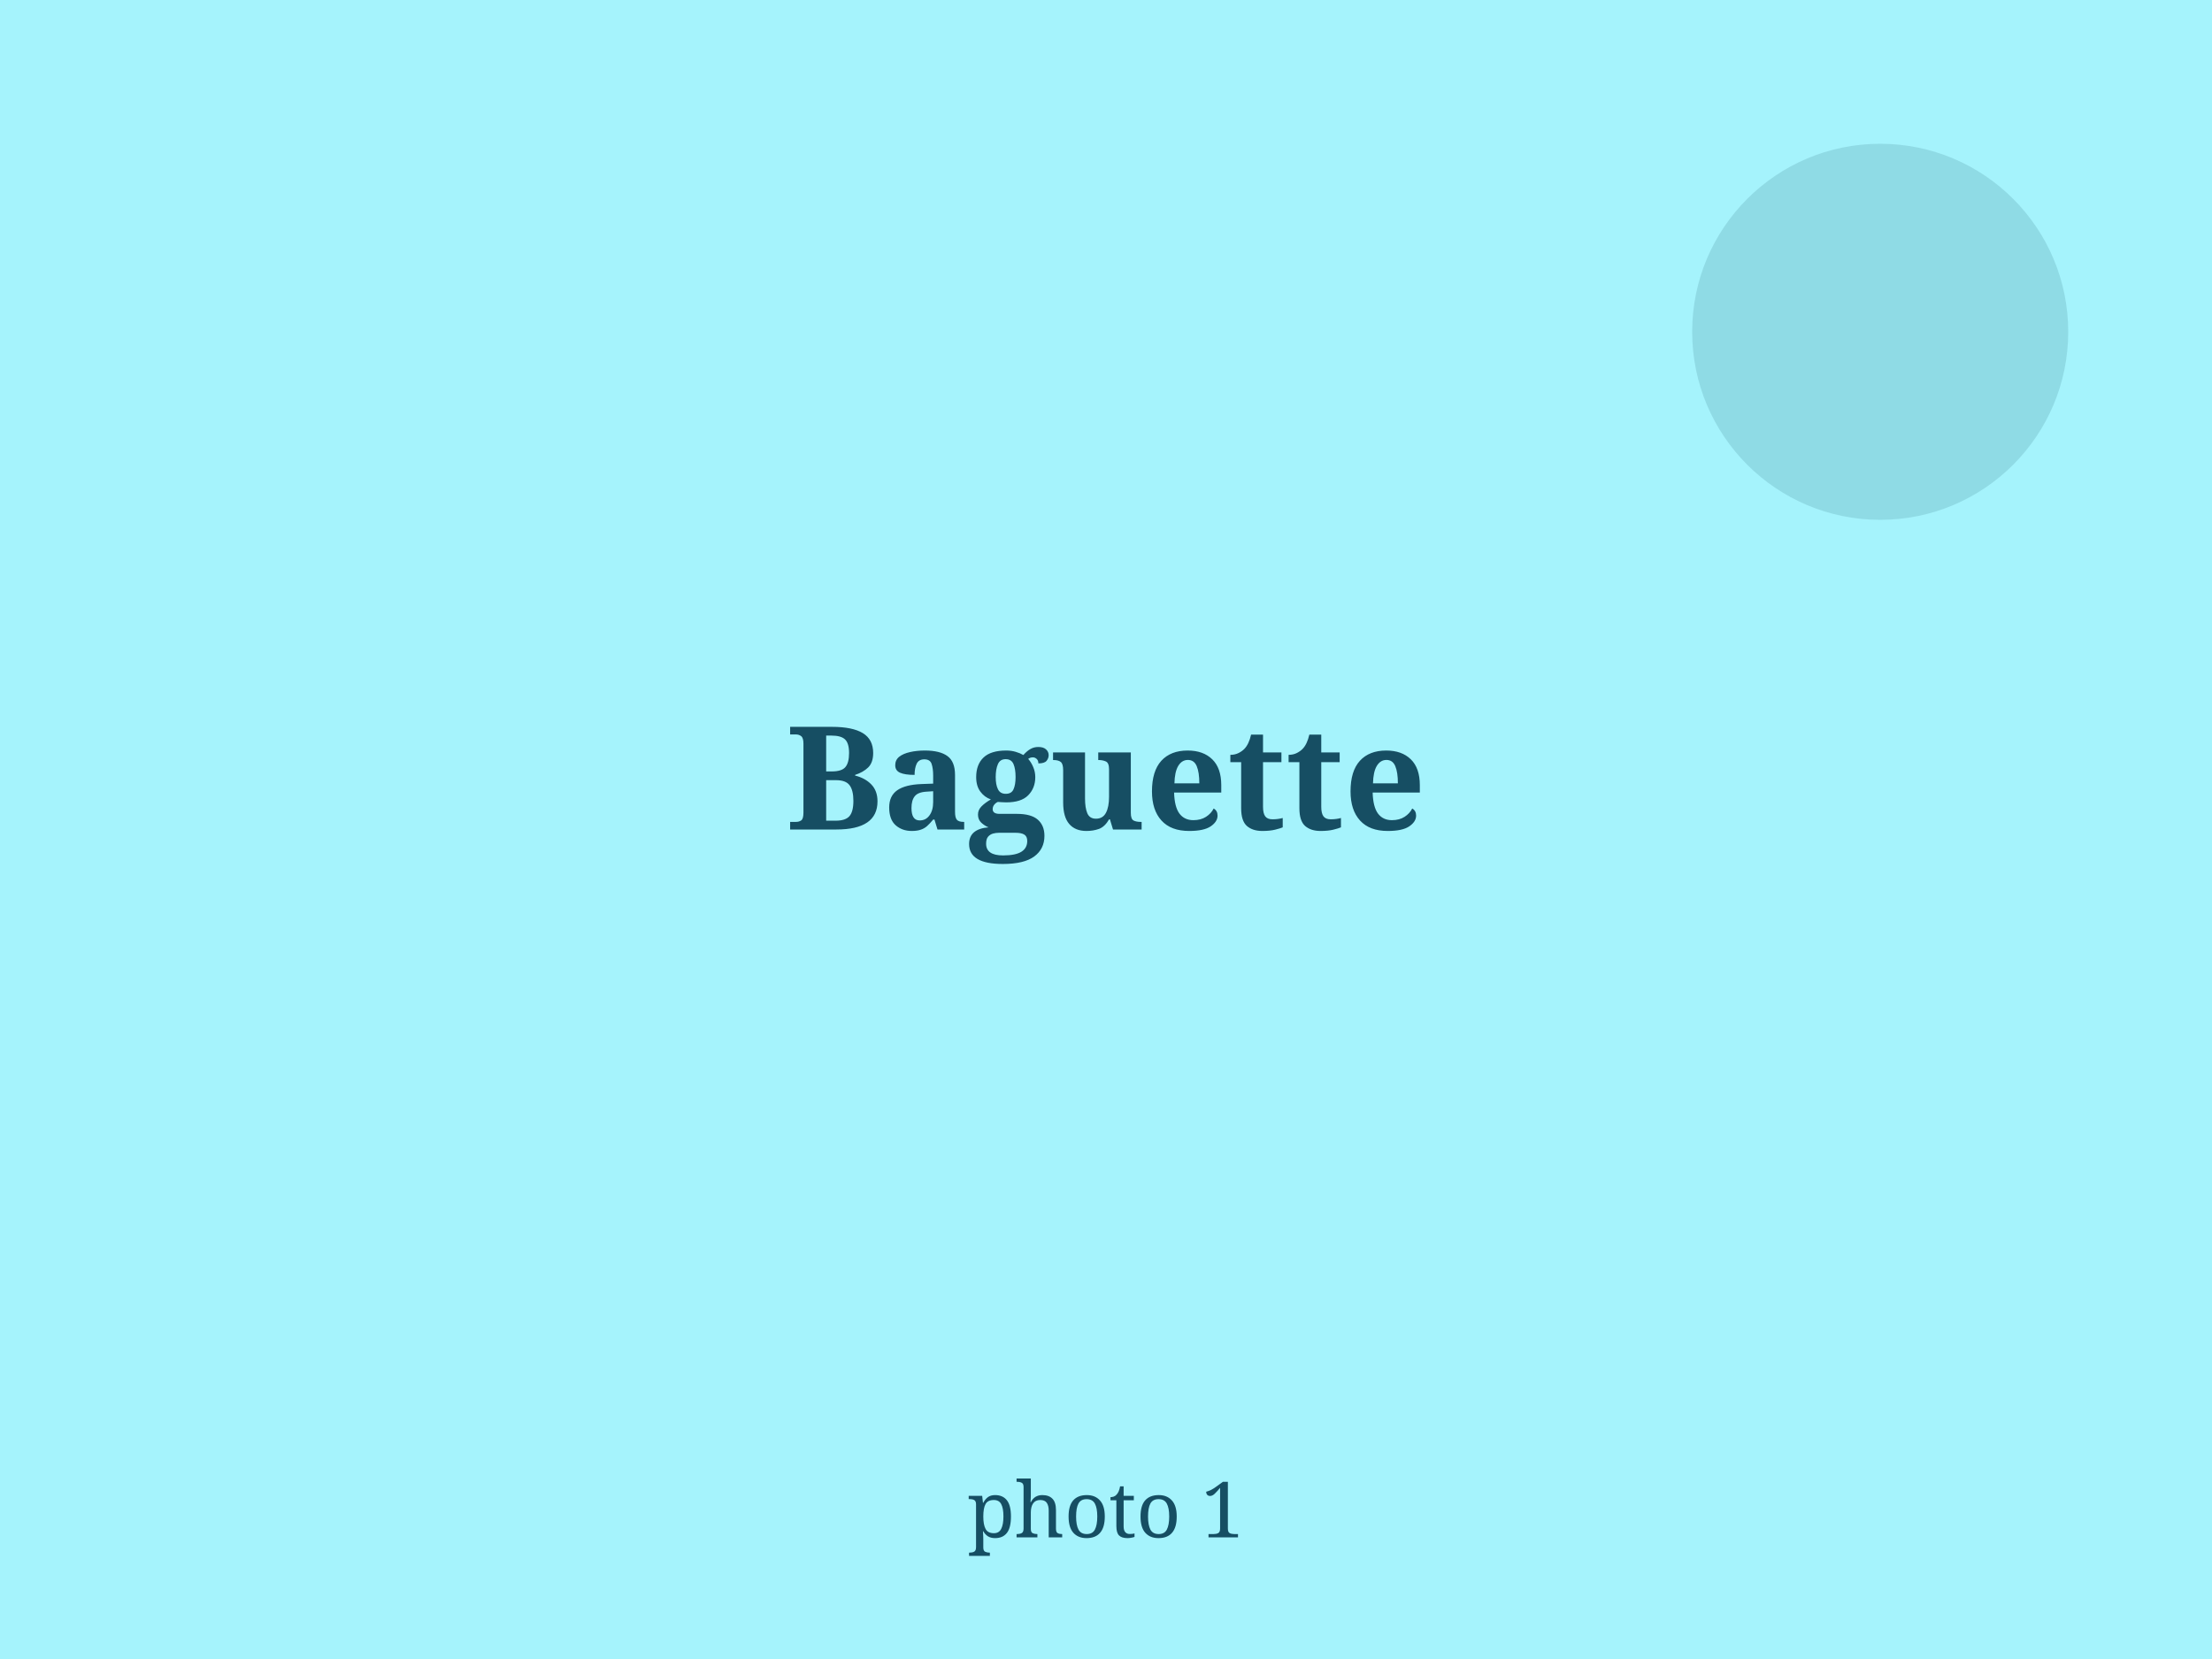
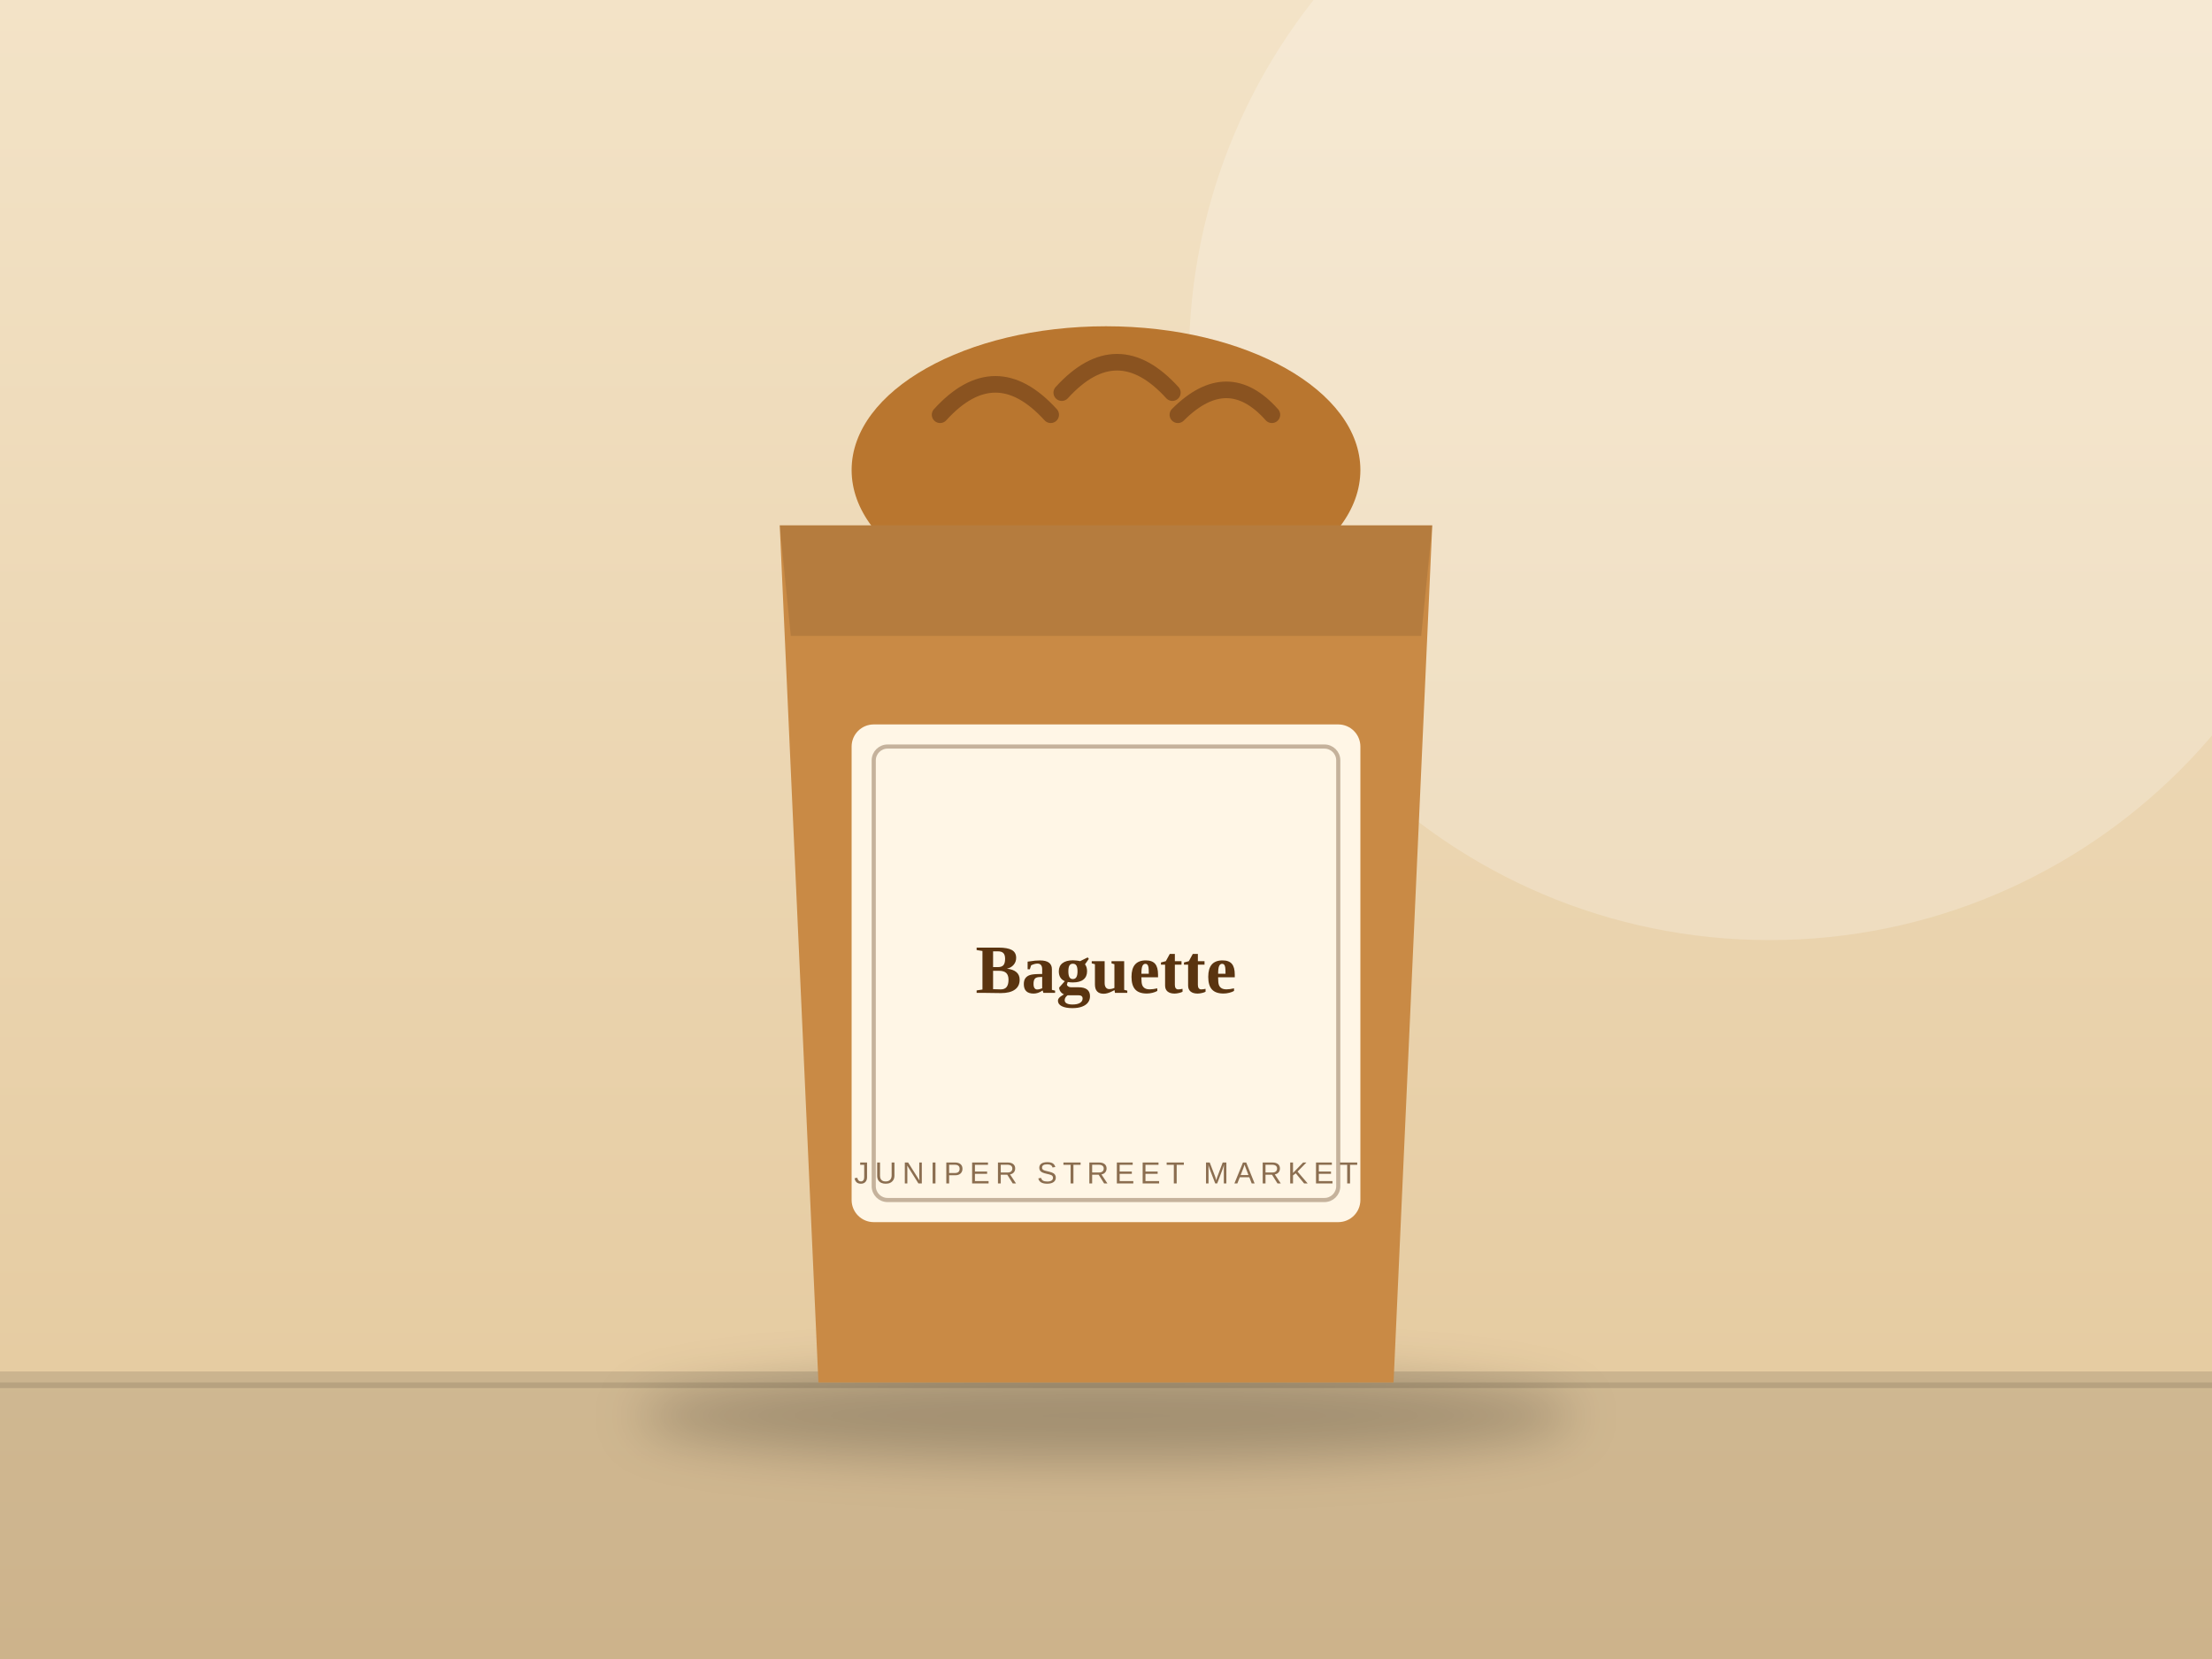
- <svg xmlns="http://www.w3.org/2000/svg" viewBox="0 0 400 300" role="img">
-   <rect width="400" height="300" fill="#a5f3fc" />
-   <circle cx="340" cy="60" r="34" fill="#164e63" opacity="0.15" />
-   <text x="200" y="150" text-anchor="middle" font-family="Georgia, serif" font-size="26" font-weight="bold" fill="#164e63">Baguette</text>
-   <text x="200" y="278" text-anchor="middle" font-family="Georgia, serif" font-size="14" fill="#164e63">photo 1</text>
+ <svg xmlns="http://www.w3.org/2000/svg" viewBox="0 0 800 600" role="img">
+   <defs>
+     <linearGradient id="b" x1="0" y1="0" x2="0" y2="1">
+       <stop offset="0" stop-color="#f3e3c7" />
+       <stop offset="1" stop-color="#e3c79a" />
+     </linearGradient>
+     <filter id="s" x="-30%" y="-200%" width="160%" height="500%">
+       <feGaussianBlur stdDeviation="9" />
+     </filter>
+   </defs>
+   <rect width="800" height="600" fill="url(#b)" />
+   <circle cx="640" cy="130" r="210" fill="#fff" opacity="0.22" />
+   <rect y="500" width="800" height="100" fill="#000" opacity="0.10" />
+   <rect y="496" width="800" height="6" fill="#000" opacity="0.12" />
+   <ellipse cx="400" cy="512" rx="170" ry="16" fill="#000" opacity="0.22" filter="url(#s)" />
+   <g transform="translate(400 320) scale(1.0) translate(-400 -320)">
+     <ellipse cx="400" cy="170" rx="92" ry="52" fill="#b9762f" />
+     <path d="M340 150 q20 -22 40 0 M384 142 q20 -22 40 0 M426 150 q18 -18 34 0" stroke="#8a5320" stroke-width="6" fill="none" stroke-linecap="round" />
+     <path d="M282 190 h236 l-14 310 h-208z" fill="#c98a45" />
+     <path d="M282 190 h236 l-4 40 h-228z" fill="#000" opacity="0.1" />
+     <rect x="308" y="262" width="184" height="180" rx="8" fill="#fff6e6" />
+     <rect x="316" y="270" width="168" height="164" rx="5" fill="none" stroke="#5a3410" stroke-width="1.5" opacity="0.35" />
+     <text x="400" y="352" text-anchor="middle" dominant-baseline="middle" font-family="Georgia, 'Times New Roman', serif" font-size="25" font-weight="bold" fill="#5a3410">Baguette</text>
+     <text x="400" y="428" text-anchor="middle" font-family="Arial, sans-serif" font-size="11" letter-spacing="2" fill="#5a3410" opacity="0.7">JUNIPER STREET MARKET</text>
+   </g>
</svg>
